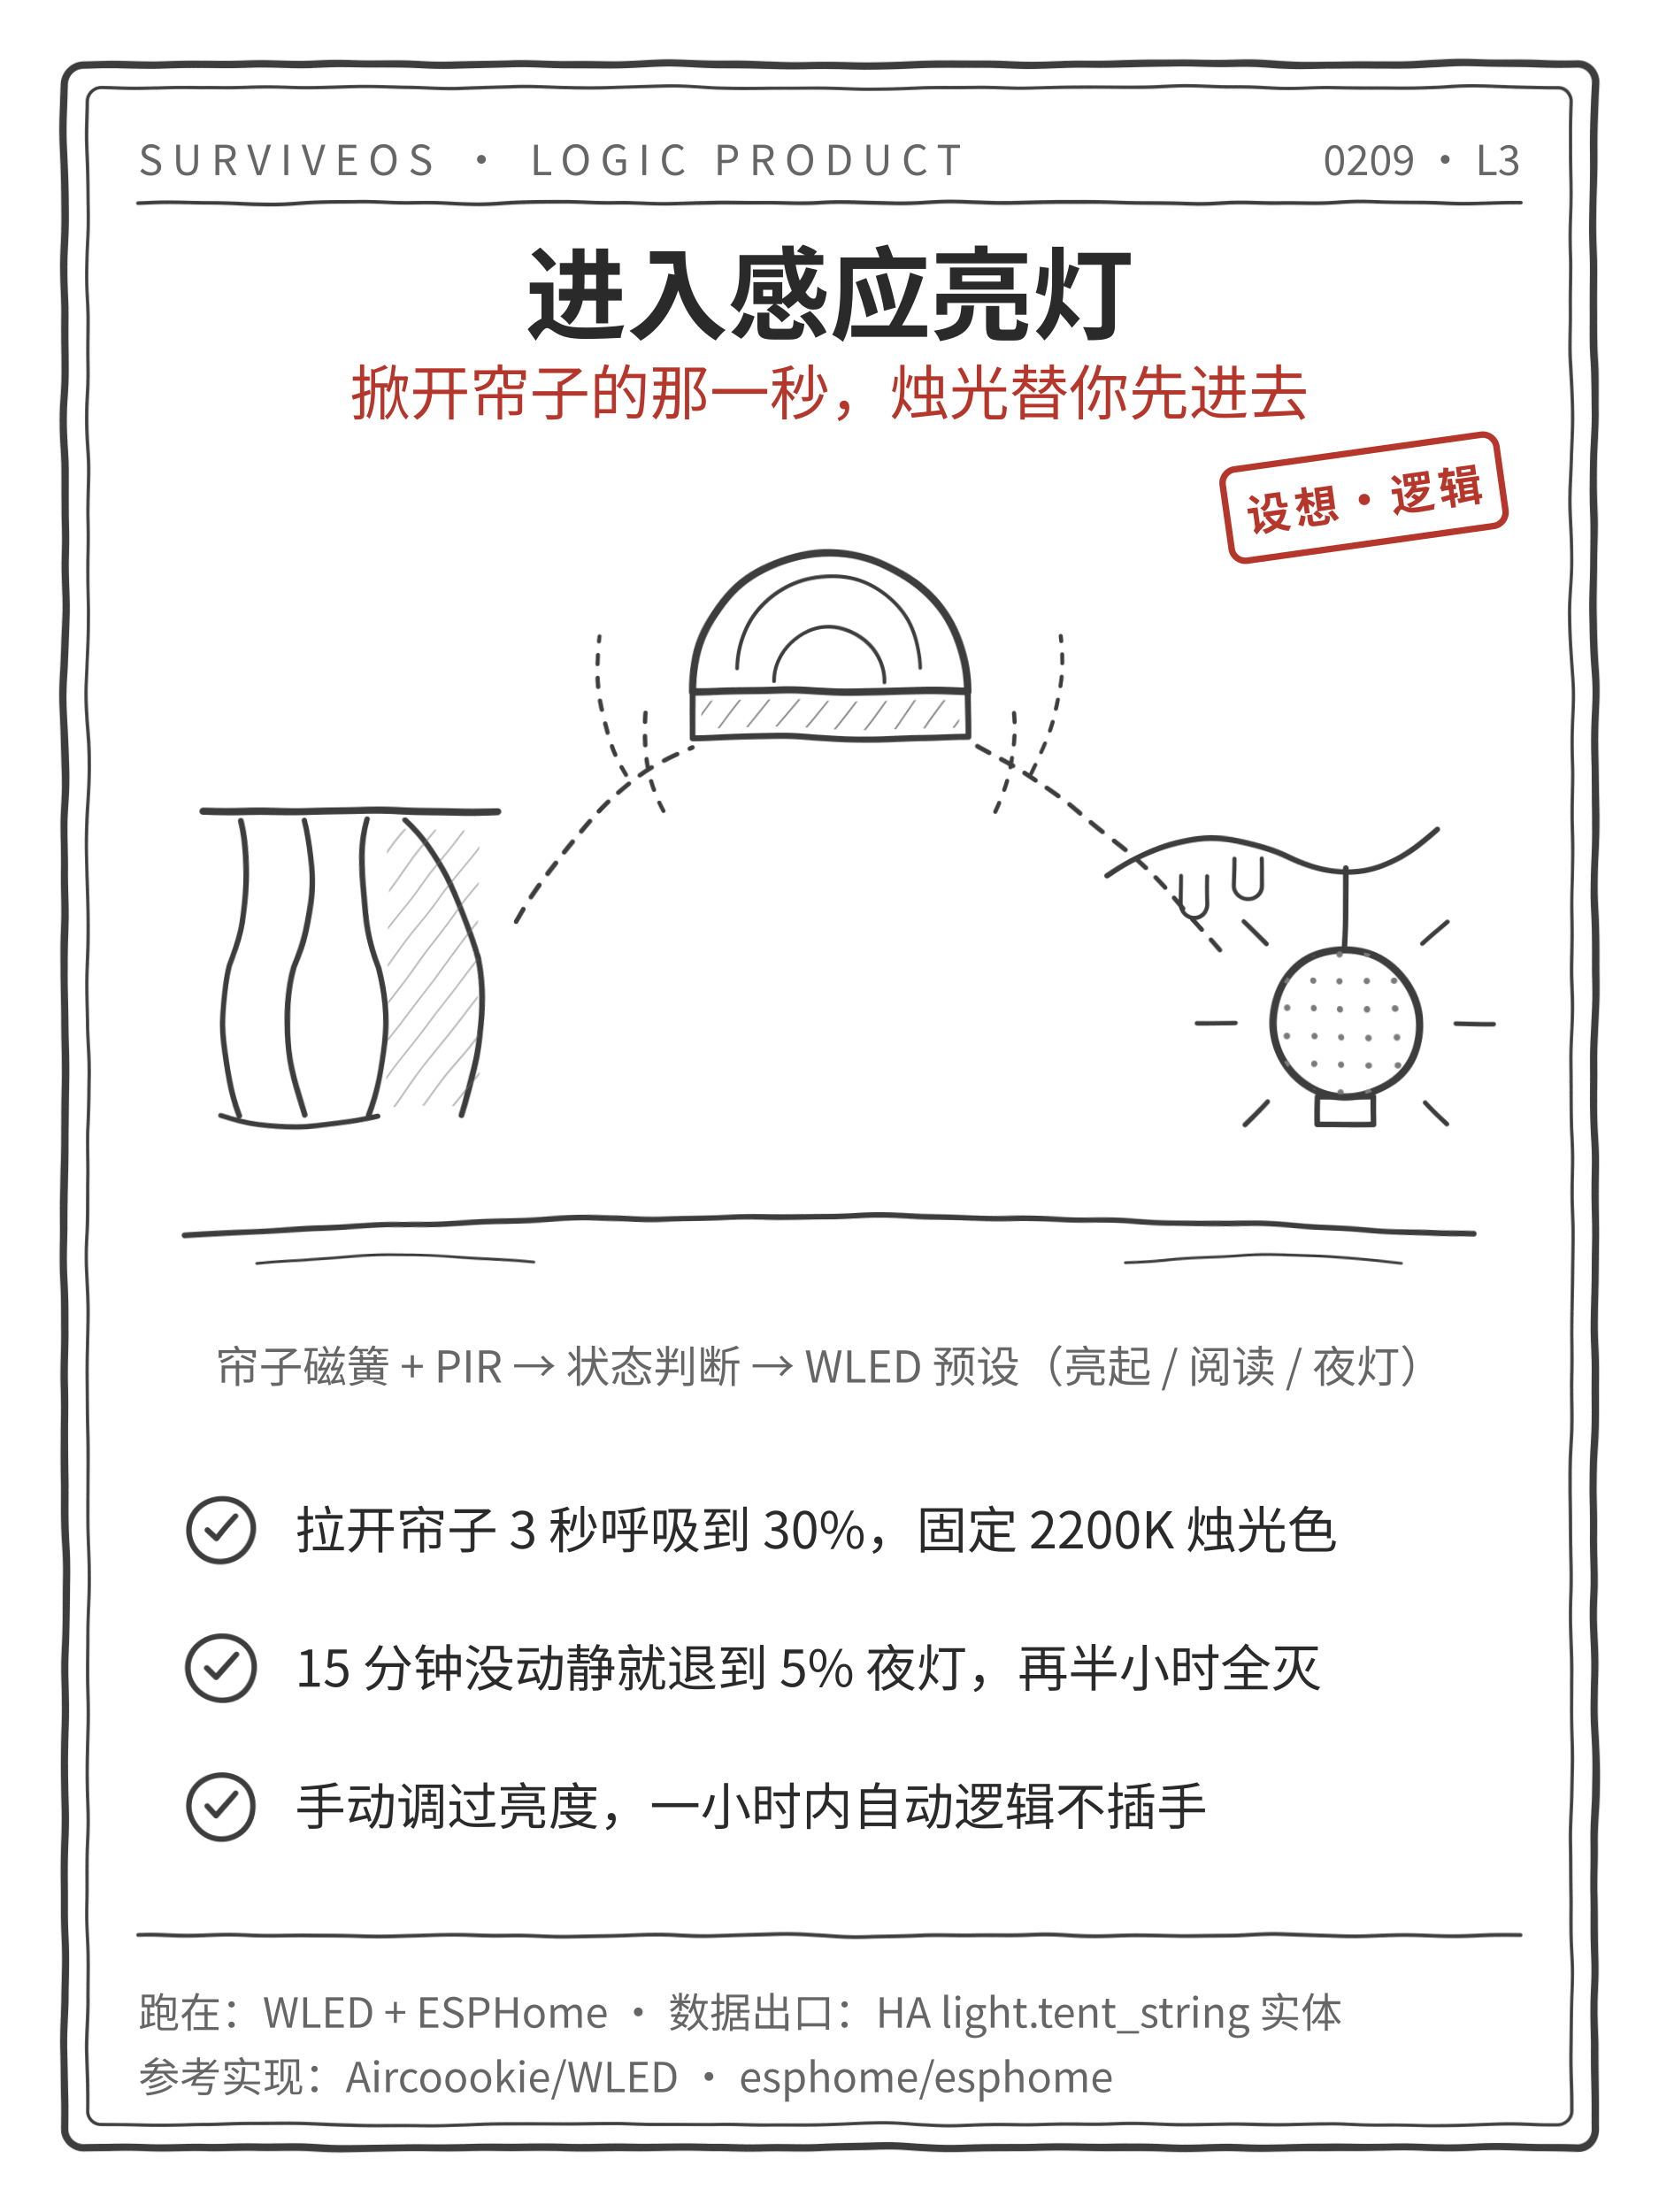
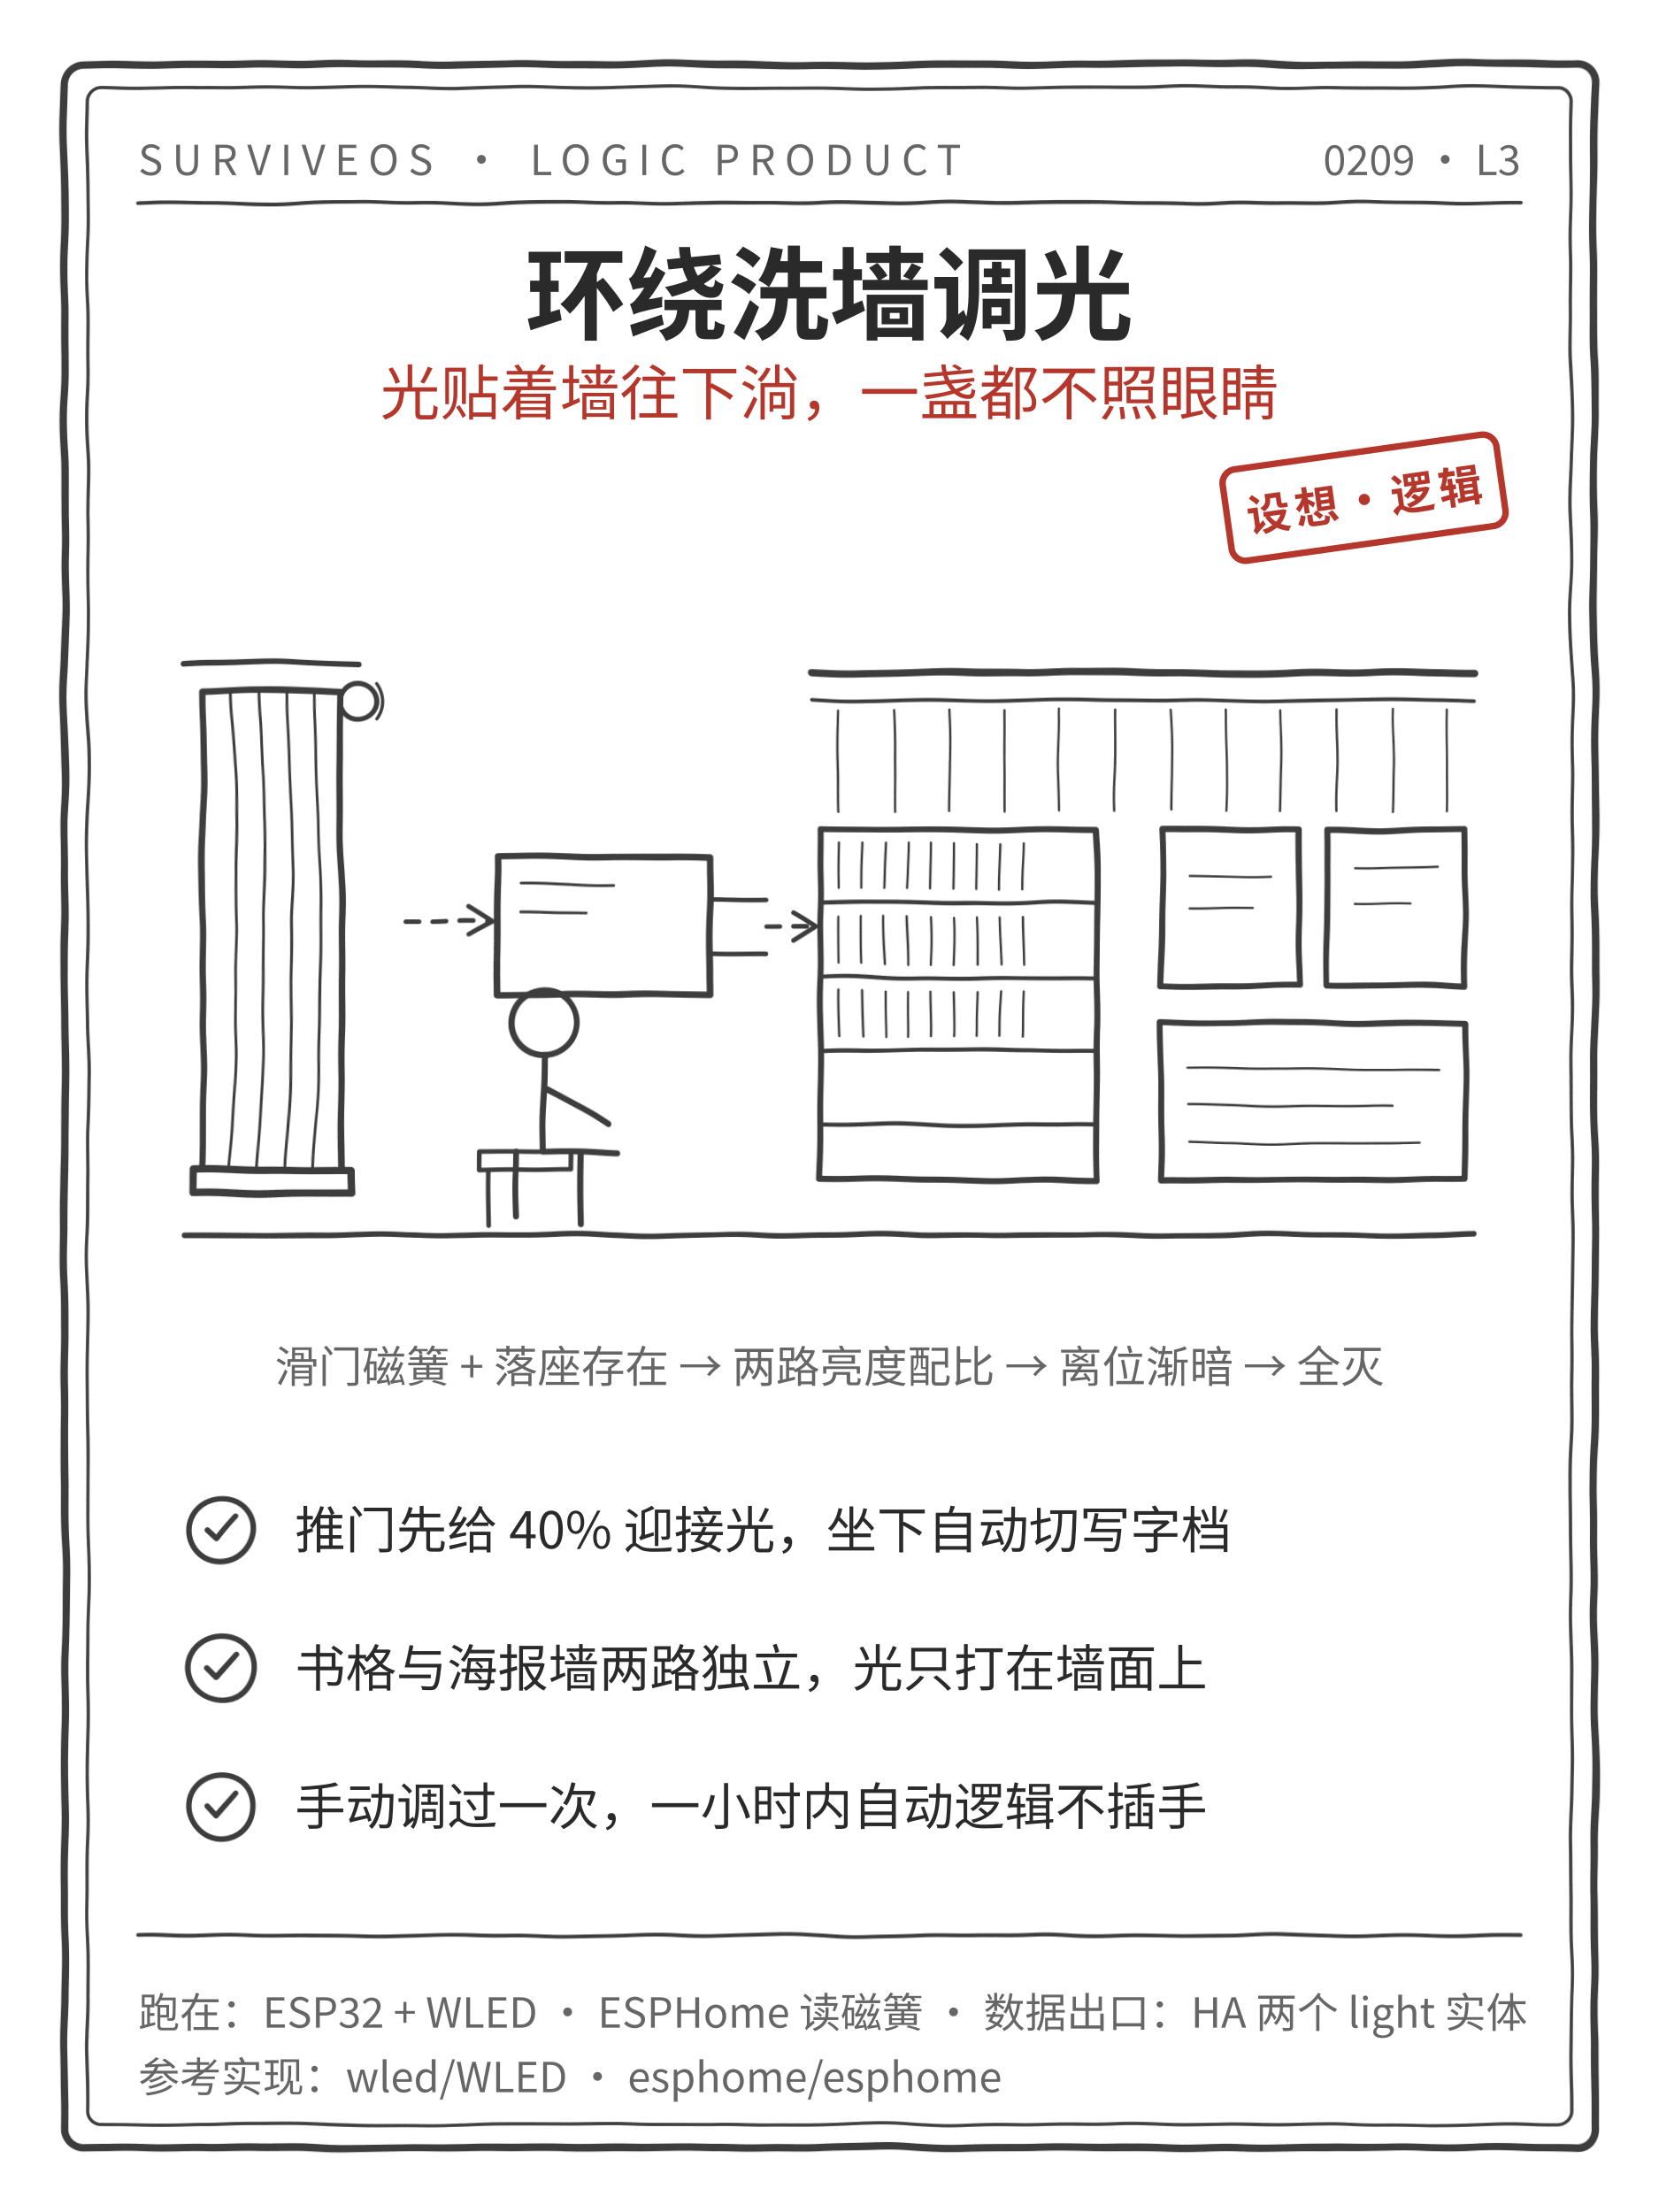
<svg xmlns="http://www.w3.org/2000/svg" viewBox="0 0 360 480" width="360" height="480" font-family="'Noto Sans SC','PingFang SC','Noto Sans CJK SC',sans-serif">
  <defs>
    <filter id="p0209-3p-pencil" x="-5%" y="-5%" width="110%" height="110%">
      <feTurbulence type="fractalNoise" baseFrequency="0.045" numOctaves="2" seed="9" result="n" />
      <feDisplacementMap in="SourceGraphic" in2="n" scale="1.4" xChannelSelector="R" yChannelSelector="G" />
    </filter>
    <pattern id="p0209-3p-shade" width="5" height="5" patternUnits="userSpaceOnUse" patternTransform="rotate(38)">
      <line x1="0" y1="0" x2="0" y2="5" stroke="#6b6b6b" stroke-width="0.7" stroke-opacity="0.8" />
    </pattern>
-     <pattern id="p0209-3p-dots" width="6" height="6" patternUnits="userSpaceOnUse">
-       <circle cx="3" cy="3" r="0.7" fill="#7a7a7a" />
-     </pattern>
  </defs>
  <g filter="url(#p0209-3p-pencil)" stroke="#3d3d3d" fill="none" stroke-linecap="round" stroke-linejoin="round">
    <rect x="14" y="14" width="332" height="452" rx="4" stroke-width="1.6" />
    <rect x="19" y="19" width="322" height="442" rx="3" stroke-width="0.7" />
    <path d="M30 44 H330" stroke-width="0.8" />
-     <path d="M44 176 H108" stroke-width="1.6" />
-     <path d="M52 178 q4 16 -2 32 q-4 16 2 32 M66 178 q4 16 -2 32 q-4 16 2 32 M80 178 q-4 16 2 32 q4 16 -2 32" stroke-width="1.2" />
-     <path d="M48 242 q16 5 34 0" stroke-width="1.1" />
-     <path d="M88 178 q10 10 16 30 q3 12 -4 34" stroke-width="1.2" />
-     <path d="M84 180 h20 v60 h-20 Z" fill="url(#p0209-3p-shade)" stroke="none" opacity="0.6" />
-     <path d="M150 150 a30 30 0 0 1 60 0 Z" stroke-width="1.6" />
-     <path d="M150 150 h60 v10 h-60 Z" stroke-width="1.3" />
-     <path d="M152 152 h56 v6 h-56 Z" fill="url(#p0209-3p-shade)" stroke="none" />
-     <path d="M160 145 a20 20 0 0 1 40 0 M168 148 a12 12 0 0 1 24 0" stroke-width="0.8" />
-     <path d="M180 120 a20 20 0 0 1 0 0" stroke-width="0.8" />
-     <path d="M136 168 a48 48 0 0 1 -6 -30 M224 168 a48 48 0 0 0 6 -30" stroke-width="0.9" stroke-dasharray="2 3" />
-     <path d="M144 176 a40 40 0 0 1 -4 -22 M216 176 a40 40 0 0 0 4 -22" stroke-width="0.9" stroke-dasharray="2 3" />
-     <path d="M240 190 q20 -14 40 -4 q16 8 32 -6" stroke-width="1.2" />
-     <circle cx="292" cy="222" r="16" stroke-width="1.6" />
-     <circle cx="292" cy="222" r="16" fill="url(#p0209-3p-dots)" stroke="none" />
-     <path d="M292 188 v18 M286 238 h12 v6 h-12 Z" stroke-width="1.2" />
-     <path d="M292 196 v-6 M268 222 h-8 M316 222 h8 M275 205 l-5 -5 M309 205 l5 -5 M275 239 l-5 5 M309 239 l5 5" stroke-width="1" />
-     <path d="M256 190 v6 a3 3 0 0 0 6 0 v-6 M268 186 v6 a3 3 0 0 0 6 0 v-6" stroke-width="0.9" />
-     <path d="M112 200 Q130 170 150 162" stroke-width="1" stroke-dasharray="3 3" />
-     <path d="M212 162 Q240 176 266 208" stroke-width="1" stroke-dasharray="3 3" />
-     <path d="M40 268 Q180 260 320 268" stroke-width="1.2" />
-     <path d="M56 274 q30 -3 60 0 M244 274 q30 -3 60 0" stroke-width="0.6" />
+     <path d="M44 150 h30 v104 h-30 Z" stroke-width="1.4" />
+     <path d="M50 150 q3 52 0 104 M56 150 q3 52 0 104 M62 150 q3 52 0 104 M68 150 q3 52 0 104" stroke-width="0.6" />
+     <path d="M42 254 h34 v5 h-34 Z" stroke-width="1.6" />
+     <path d="M40 144 h38" stroke-width="1.2" />
+     <circle cx="78" cy="152" r="4" stroke-width="1.1" />
+     <path d="M82 148 a7 7 0 0 1 0 8" stroke-width="0.7" />
+     <path d="M108 186 h46 v30 h-46 Z" stroke-width="1.4" />
+     <path d="M113 192 h20 M113 198 h14" stroke-width="0.6" />
+     <path d="M154 195 h12 M154 207 h12" stroke-width="1.0" />
+     <path d="M88 200 h18" stroke-width="1" stroke-dasharray="3 3" />
+     <path d="M102 197 l5 3 l-5 3" stroke-width="1" />
+     <path d="M176 146 H320" stroke-width="1.6" />
+     <path d="M176 152 H320" stroke-width="0.8" />
+     <path d="M182 154 v22" stroke-width="0.5" />
+     <path d="M194 154 v22" stroke-width="0.5" />
+     <path d="M206 154 v22" stroke-width="0.5" />
+     <path d="M218 154 v22" stroke-width="0.5" />
+     <path d="M230 154 v22" stroke-width="0.5" />
+     <path d="M242 154 v22" stroke-width="0.5" />
+     <path d="M254 154 v22" stroke-width="0.5" />
+     <path d="M266 154 v22" stroke-width="0.5" />
+     <path d="M278 154 v22" stroke-width="0.5" />
+     <path d="M290 154 v22" stroke-width="0.5" />
+     <path d="M302 154 v22" stroke-width="0.5" />
+     <path d="M314 154 v22" stroke-width="0.5" />
+     <path d="M178 180 h60 v76 h-60 Z" stroke-width="1.3" />
+     <path d="M178 196 h60 M178 212 h60 M178 228 h60 M178 244 h60" stroke-width="0.9" />
+     <path d="M182 183 v10 M182 199 v10 M182 215 v10" stroke-width="0.5" />
+     <path d="M187 183 v10 M187 199 v10 M187 215 v10" stroke-width="0.5" />
+     <path d="M192 183 v10 M192 199 v10 M192 215 v10" stroke-width="0.5" />
+     <path d="M197 183 v10 M197 199 v10 M197 215 v10" stroke-width="0.5" />
+     <path d="M202 183 v10 M202 199 v10 M202 215 v10" stroke-width="0.5" />
+     <path d="M207 183 v10 M207 199 v10 M207 215 v10" stroke-width="0.5" />
+     <path d="M212 183 v10 M212 199 v10 M212 215 v10" stroke-width="0.5" />
+     <path d="M217 183 v10 M217 199 v10 M217 215 v10" stroke-width="0.5" />
+     <path d="M222 183 v10 M222 199 v10 M222 215 v10" stroke-width="0.5" />
+     <path d="M252 180 h30 v34 h-30 Z M288 180 h30 v34 h-30 Z M252 222 h66 v34 h-66 Z" stroke-width="1.3" />
+     <path d="M258 190 h18 M258 197 h14 M294 188 h18 M294 196 h12 M258 232 h54 M258 240 h44 M258 248 h50" stroke-width="0.5" />
+     <path d="M166 201 h10" stroke-width="1" stroke-dasharray="3 3" />
+     <path d="M172 198 l5 3 l-5 3" stroke-width="1" />
+     <path d="M40 268 H320" stroke-width="1.2" />
+     <circle cx="118" cy="222" r="7" stroke-width="1.3" />
+     <path d="M118 229 V250 h16 M126 250 v16 M112 250 v14 M118 236 l14 8" stroke-width="1.3" />
+     <path d="M104 250 h20 v4 h-20 Z M106 254 v12" stroke-width="1.0" />
    <circle cx="48" cy="332" r="7" stroke-width="1.2" />
    <path d="M45 332 l2 2 l4 -5" stroke-width="1.2" />
    <circle cx="48" cy="362" r="7" stroke-width="1.2" />
    <path d="M45 362 l2 2 l4 -5" stroke-width="1.2" />
    <circle cx="48" cy="392" r="7" stroke-width="1.2" />
    <path d="M45 392 l2 2 l4 -5" stroke-width="1.2" />
    <path d="M30 420 H330" stroke-width="0.8" />
  </g>
  <text x="30" y="38" font-size="9" fill="#666" letter-spacing="2">SURVIVEOS · LOGIC PRODUCT</text>
  <text x="330" y="38" font-size="9" fill="#666" text-anchor="end">0209 · L3</text>
-   <text x="180" y="72" text-anchor="middle" font-family="'Noto Serif SC','Songti SC',serif" font-weight="900" font-size="22" fill="#2a2a2a">进入感应亮灯</text>
-   <text x="180" y="90" text-anchor="middle" font-family="'Long Cang','Kaiti SC',cursive" font-size="13" fill="#b5372b">掀开帘子的那一秒，烛光替你先进去</text>
-   <text x="180" y="300" text-anchor="middle" font-size="9.5" fill="#666">帘子磁簧 + PIR → 状态判断 → WLED 预设（亮起 / 阅读 / 夜灯）</text>
+   <text x="180" y="72" text-anchor="middle" font-family="'Noto Serif SC','Songti SC',serif" font-weight="900" font-size="22" fill="#2a2a2a">环绕洗墙调光</text>
+   <text x="180" y="90" text-anchor="middle" font-family="'Long Cang','Kaiti SC',cursive" font-size="13" fill="#b5372b">光贴着墙往下淌，一盏都不照眼睛</text>
+   <text x="180" y="300" text-anchor="middle" font-size="9.5" fill="#666">滑门磁簧 + 落座存在 → 两路亮度配比 → 离位渐暗 → 全灭</text>
  <g font-size="11" fill="#2a2a2a">
-     <text x="64" y="336">拉开帘子 3 秒呼吸到 30%，固定 2200K 烛光色</text>
-     <text x="64" y="366">15 分钟没动静就退到 5% 夜灯，再半小时全灭</text>
-     <text x="64" y="396">手动调过亮度，一小时内自动逻辑不插手</text>
+     <text x="64" y="336">推门先给 40% 迎接光，坐下自动切写字档</text>
+     <text x="64" y="366">书格与海报墙两路独立，光只打在墙面上</text>
+     <text x="64" y="396">手动调过一次，一小时内自动逻辑不插手</text>
  </g>
-   <text x="30" y="440" font-size="9" fill="#666">跑在：WLED + ESPHome · 数据出口：HA light.tent_string 实体</text>
-   <text x="30" y="454" font-size="9" fill="#666">参考实现：Aircoookie/WLED · esphome/esphome</text>
+   <text x="30" y="440" font-size="9" fill="#666">跑在：ESP32 + WLED · ESPHome 读磁簧 · 数据出口：HA 两个 light 实体</text>
+   <text x="30" y="454" font-size="9" fill="#666">参考实现：wled/WLED · esphome/esphome</text>
  <g transform="rotate(-8 296 108)">
    <rect x="266" y="98" width="60" height="20" rx="3" fill="none" stroke="#b5372b" stroke-width="1.4" />
    <text x="296" y="112" text-anchor="middle" font-size="9.5" fill="#b5372b" font-weight="700" letter-spacing="1">设想·逻辑</text>
  </g>
</svg>
